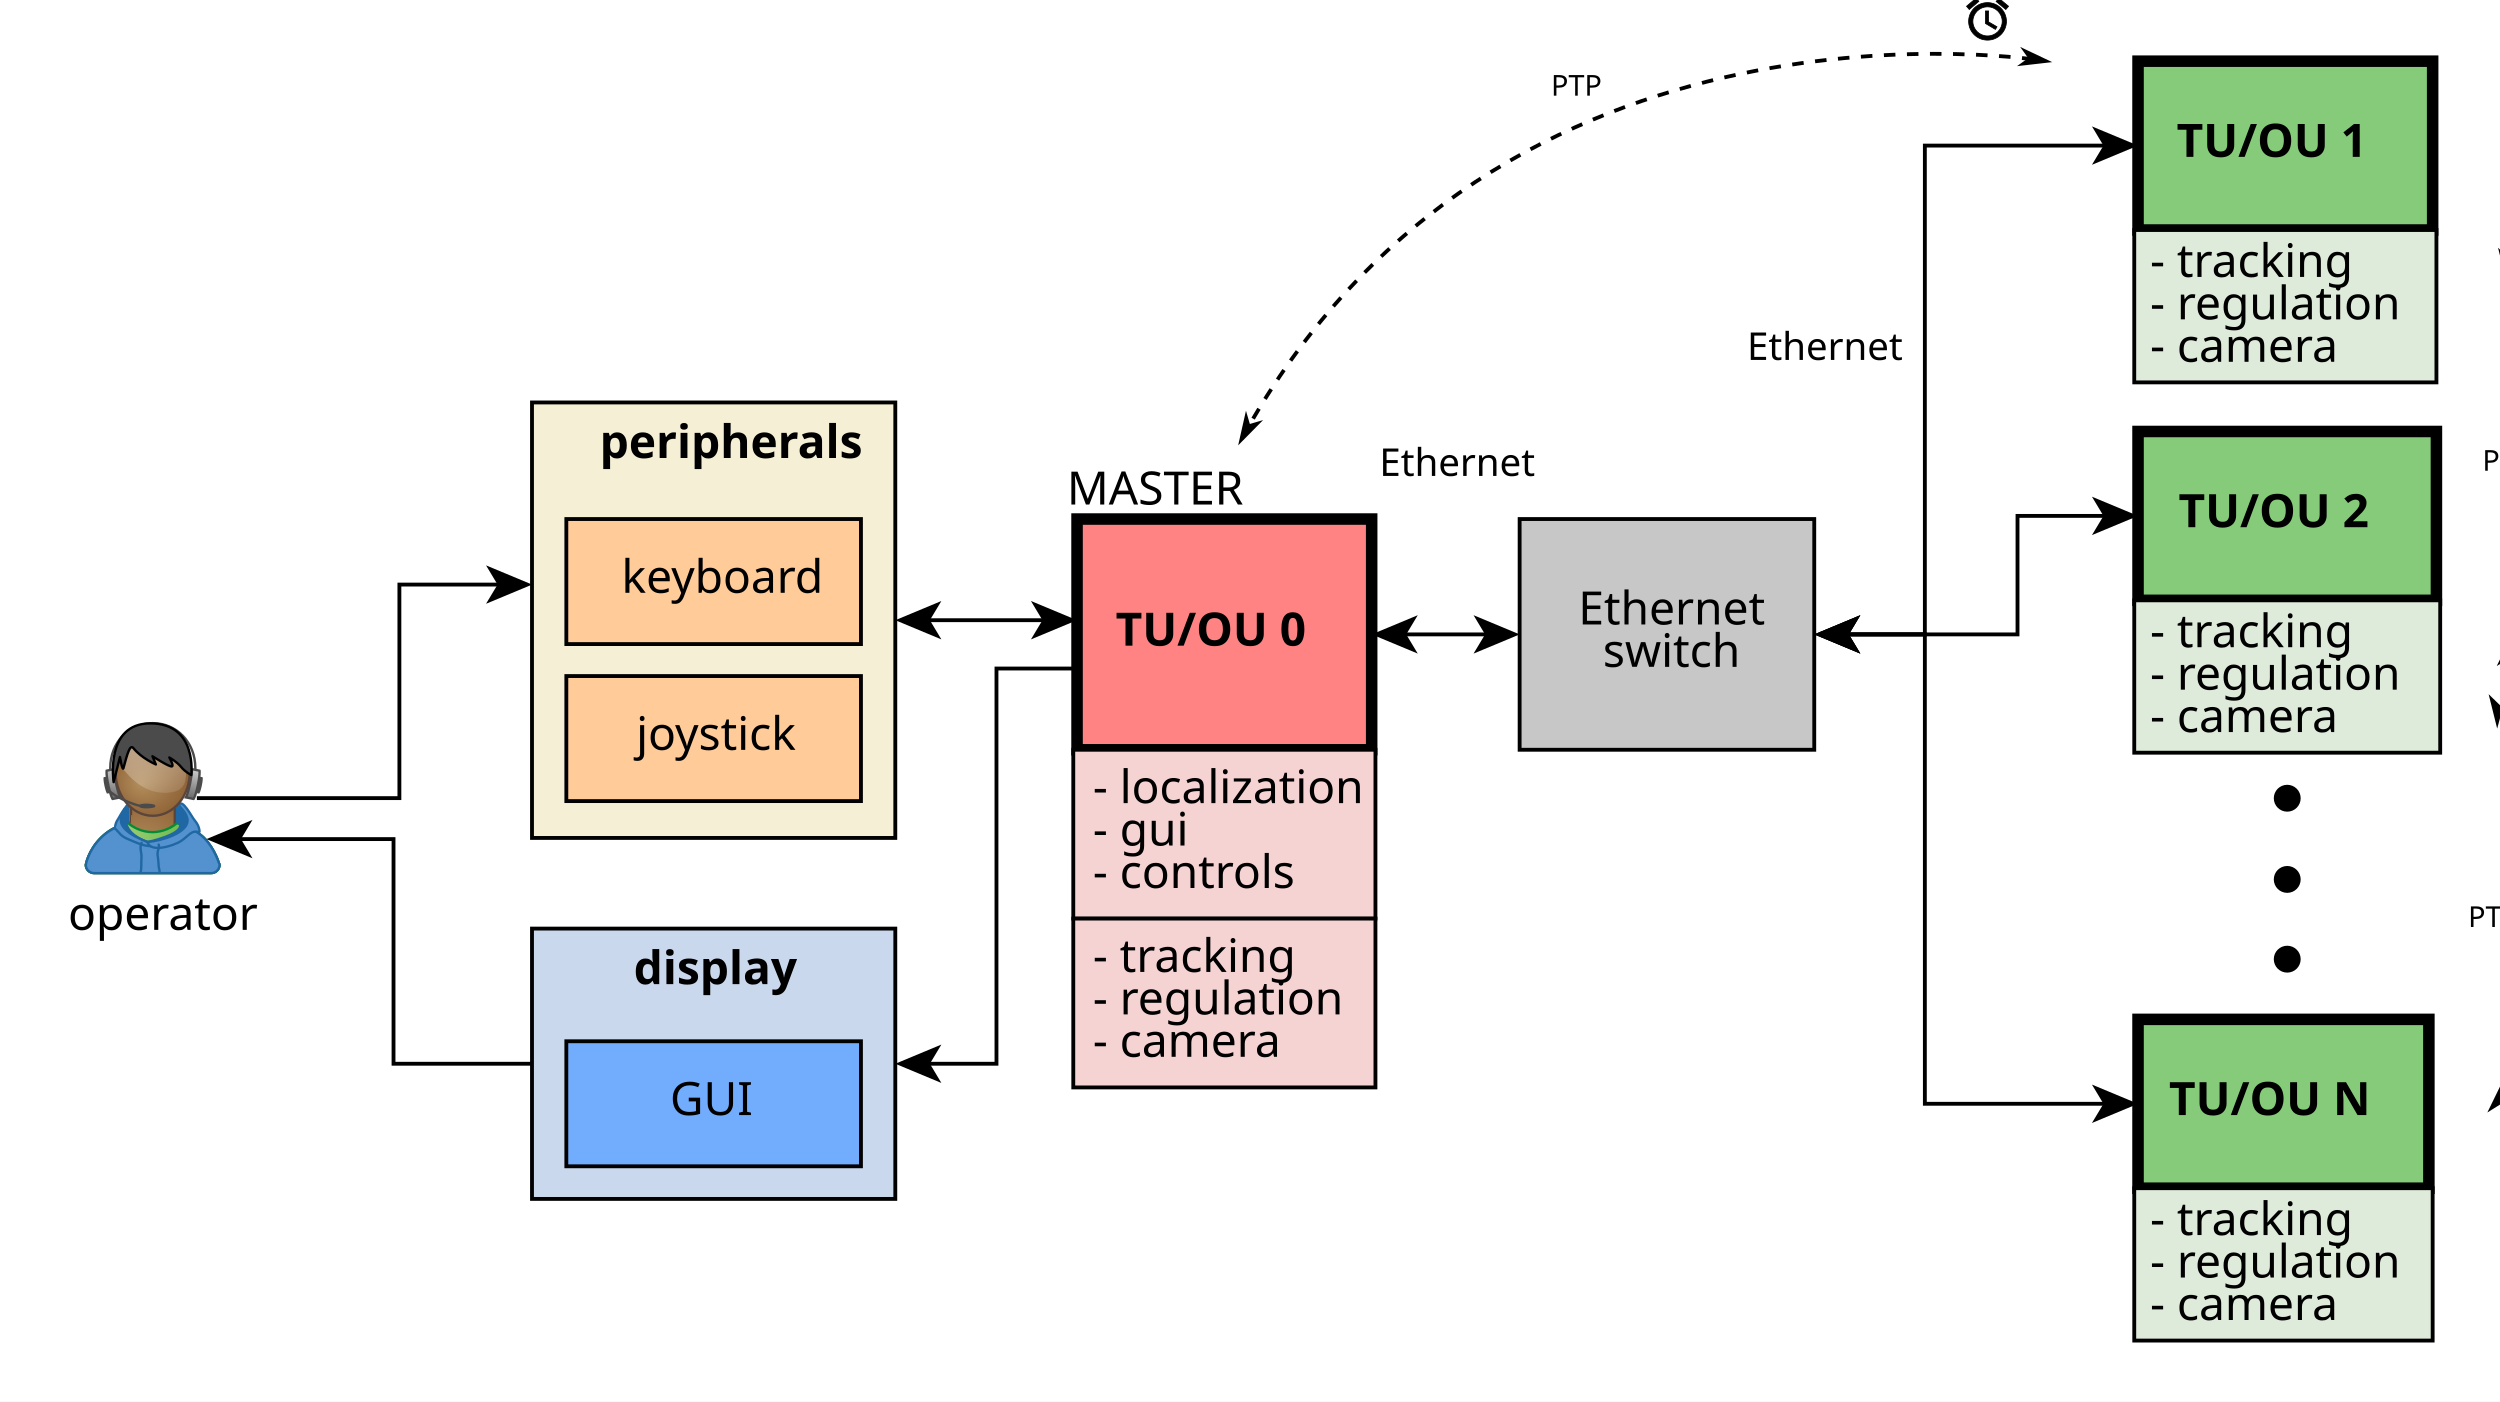
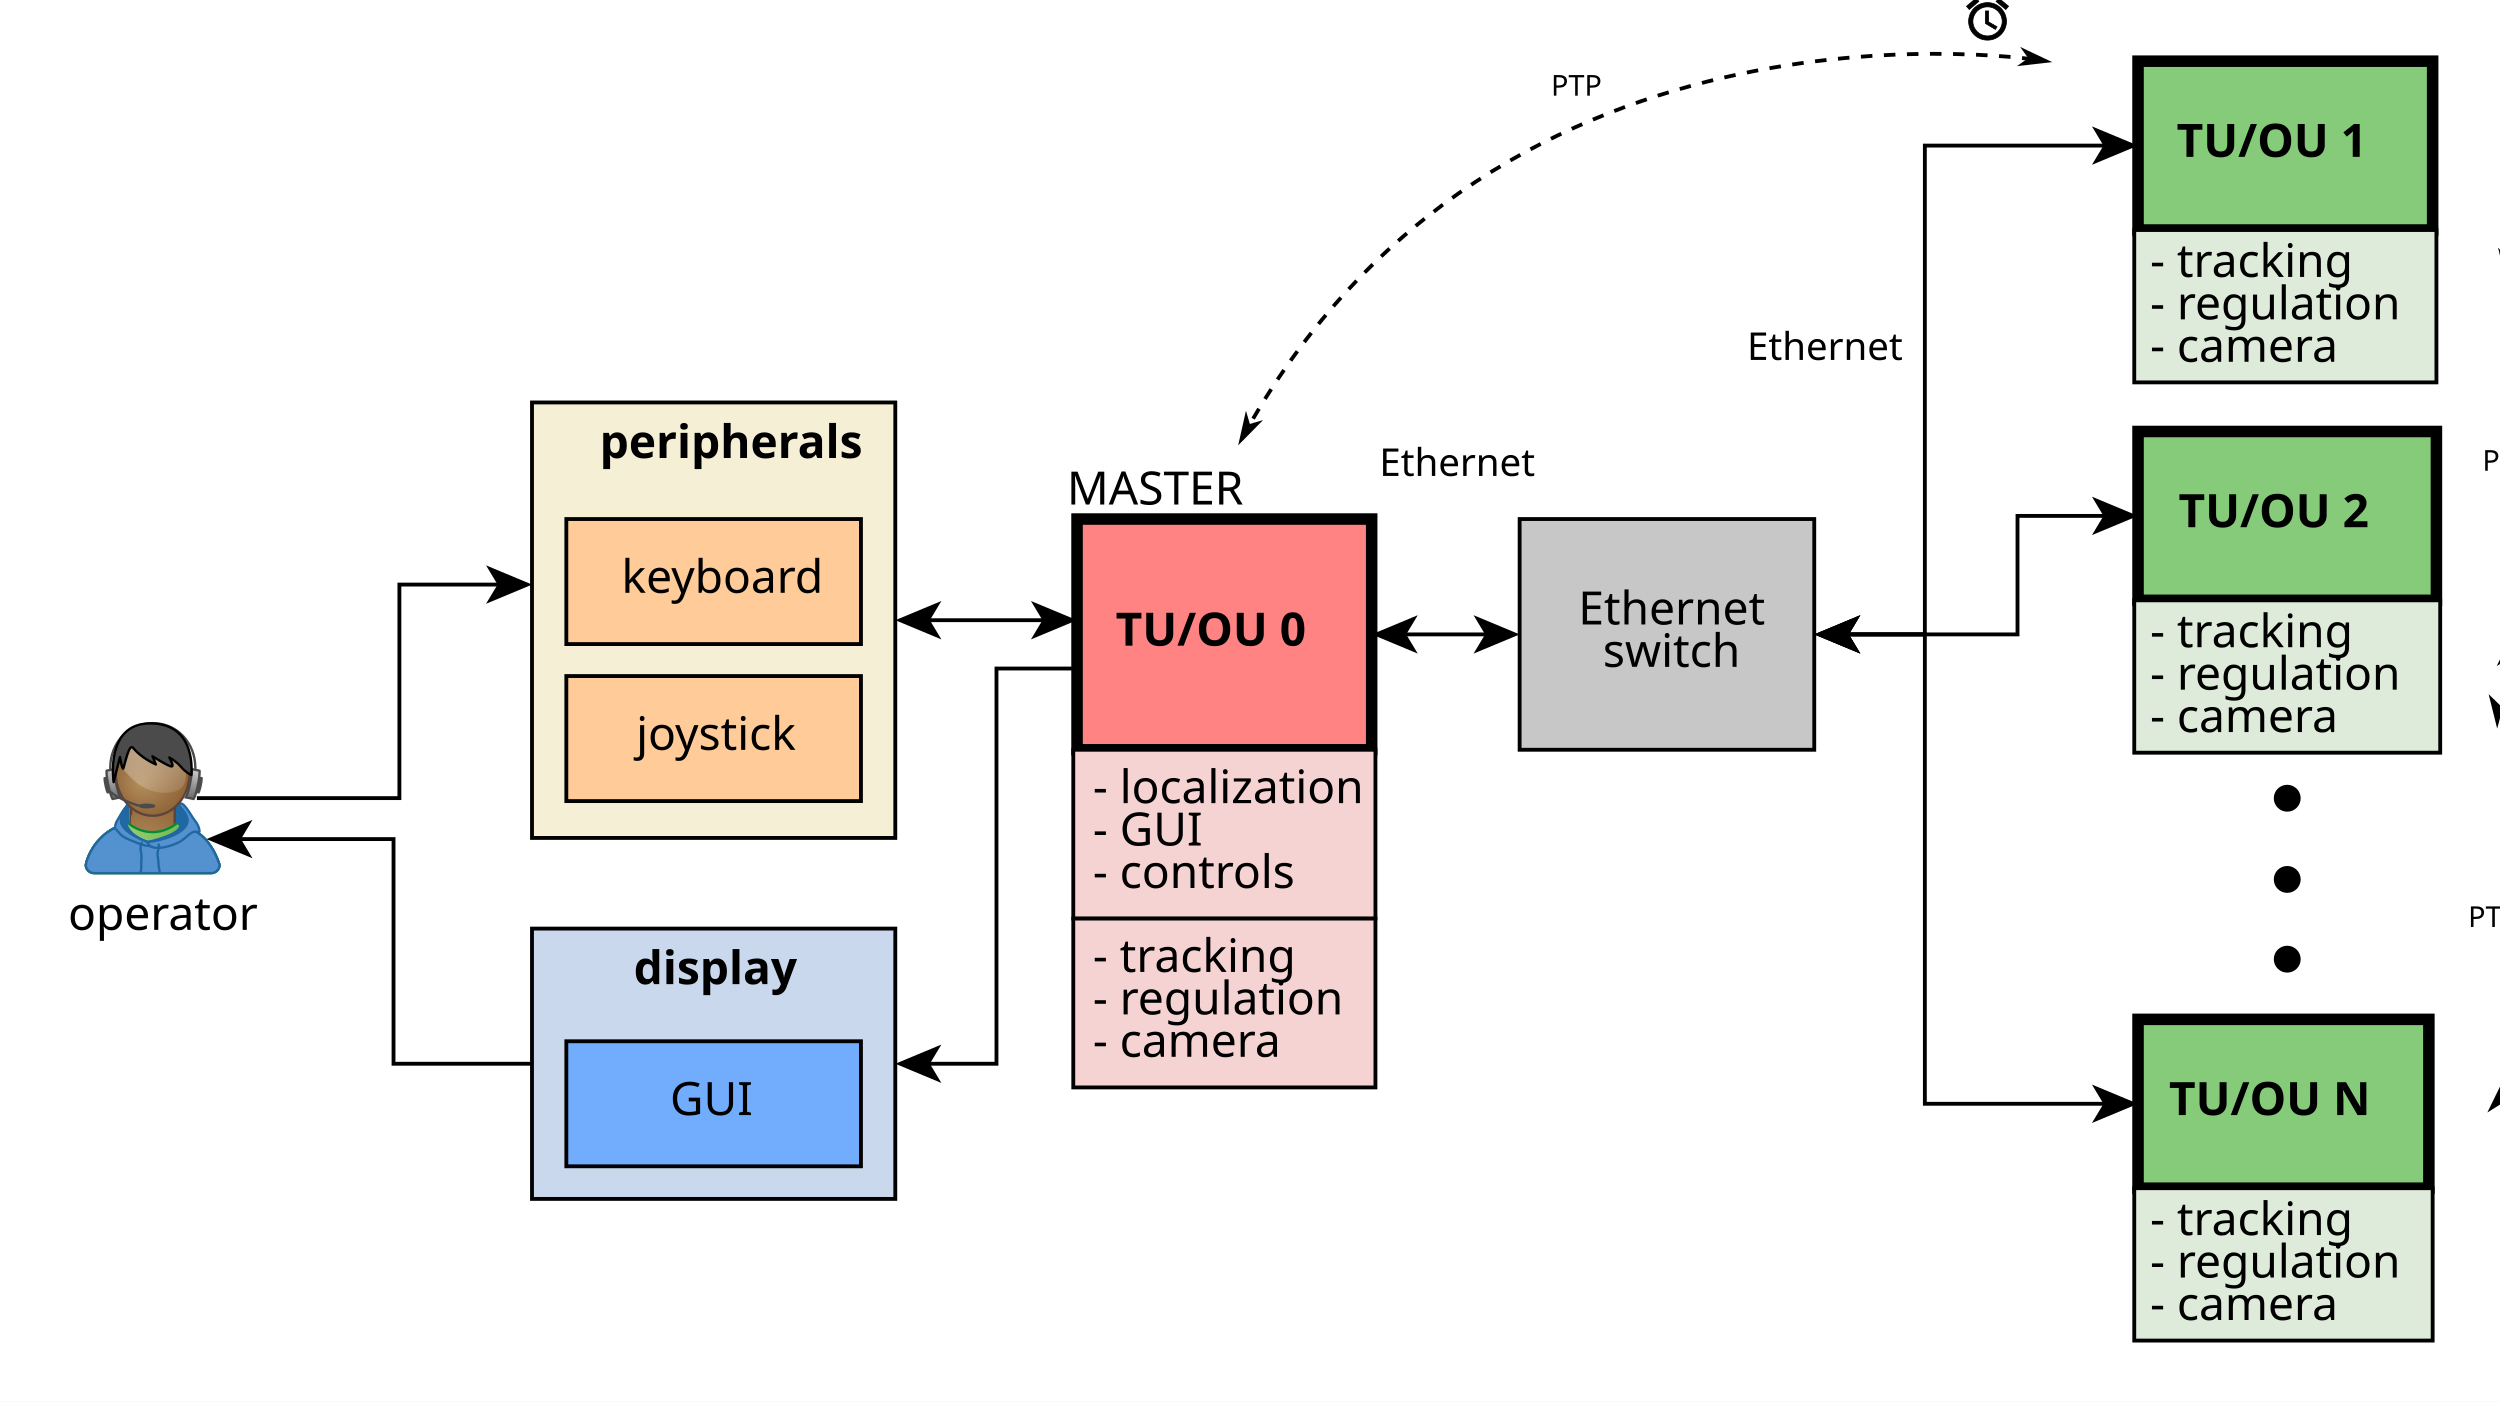
<svg xmlns="http://www.w3.org/2000/svg" fill-opacity="1" color-rendering="auto" color-interpolation="auto" text-rendering="auto" stroke="black" stroke-linecap="square" width="651" stroke-miterlimit="10" shape-rendering="auto" stroke-opacity="1" fill="black" stroke-dasharray="none" font-weight="normal" stroke-width="1" height="365" font-family="'Dialog'" font-style="normal" stroke-linejoin="miter" font-size="12px" stroke-dashoffset="0" image-rendering="auto" id="svg2" version="1.1">
  <defs id="genericDefs">
    <marker orient="auto" refY="0.0" refX="0.0" id="Arrow1Mend" style="overflow:visible;">
      <path id="path4485" d="M 0.0,0.0 L 5.0,-5.0 L -12.5,0.0 L 5.0,5.0 L 0.0,0.0 z " style="fill-rule:evenodd;stroke:#000000;stroke-width:1pt;stroke-opacity:1;fill:#000000;fill-opacity:1" transform="scale(0.4) rotate(180) translate(10,0)" />
    </marker>
    <marker orient="auto" refY="0.0" refX="0.0" id="Arrow1Mstart" style="overflow:visible">
      <path id="path4482" d="M 0.0,0.0 L 5.0,-5.0 L -12.5,0.0 L 5.0,5.0 L 0.0,0.0 z " style="fill-rule:evenodd;stroke:#000000;stroke-width:1pt;stroke-opacity:1;fill:#000000;fill-opacity:1" transform="scale(0.4) translate(10,0)" />
    </marker>
    <marker orient="auto" refY="0" refX="0" id="Arrow1Mstart-7" style="overflow:visible">
      <path id="path4482-9" d="M 0,0 5,-5 -12.5,0 5,5 0,0 Z" style="fill:#000000;fill-opacity:1;fill-rule:evenodd;stroke:#000000;stroke-width:1pt;stroke-opacity:1" transform="matrix(0.4,0,0,0.4,4,0)" />
    </marker>
    <marker orient="auto" refY="0" refX="0" id="Arrow1Mend-1" style="overflow:visible">
      <path id="path4485-1" d="M 0,0 5,-5 -12.5,0 5,5 0,0 Z" style="fill:#000000;fill-opacity:1;fill-rule:evenodd;stroke:#000000;stroke-width:1pt;stroke-opacity:1" transform="matrix(-0.4,0,0,-0.4,-4,0)" />
    </marker>
    <marker orient="auto" refY="0" refX="0" id="Arrow1Mstart-6" style="overflow:visible">
      <path id="path4482-6" d="M 0,0 5,-5 -12.5,0 5,5 0,0 Z" style="fill:#000000;fill-opacity:1;fill-rule:evenodd;stroke:#000000;stroke-width:1pt;stroke-opacity:1" transform="matrix(0.4,0,0,0.4,4,0)" />
    </marker>
    <marker orient="auto" refY="0" refX="0" id="Arrow1Mend-5" style="overflow:visible">
      <path id="path4485-0" d="M 0,0 5,-5 -12.5,0 5,5 0,0 Z" style="fill:#000000;fill-opacity:1;fill-rule:evenodd;stroke:#000000;stroke-width:1pt;stroke-opacity:1" transform="matrix(-0.4,0,0,-0.4,-4,0)" />
    </marker>
  </defs>
  <g id="g5">
    <defs id="defs1">
      <clipPath clipPathUnits="userSpaceOnUse" id="clipPath1">
        <path d="M0 0 L651 0 L651 365 L0 365 L0 0 Z" id="path9" />
      </clipPath>
      <clipPath clipPathUnits="userSpaceOnUse" id="clipPath2">
        <path d="M-44 343 L607 343 L607 708 L-44 708 L-44 343 Z" id="path12" />
      </clipPath>
      <clipPath clipPathUnits="userSpaceOnUse" id="clipPath3">
        <path d="M-35.163 -304.127 L1003.803 -304.127 L1003.803 290.481 L-35.163 290.481 L-35.163 -304.127 Z" id="path15" />
      </clipPath>
    </defs>
    <g transform="translate(44,-343)" id="g17" text-rendering="geometricPrecision" shape-rendering="geometricPrecision" stroke="white" fill="white">
      <rect x="-44" width="651" height="365" y="343" clip-path="url(#clipPath2)" id="rect19" stroke="none" />
    </g>
    <g transform="matrix(1,0,0,1,44,-343)" id="g21" text-rendering="geometricPrecision" shape-rendering="geometricPrecision" stroke="rgb(201,216,236)" fill="rgb(201,216,236)">
      <rect x="94.532" width="94.604" height="70.39" y="584.806" clip-path="url(#clipPath2)" id="rect23" stroke="none" />
    </g>
    <g transform="matrix(1,0,0,1,44,-343)" font-weight="bold" stroke-miterlimit="1.45" id="g25" text-rendering="geometricPrecision" shape-rendering="geometricPrecision" font-family="'cmr10'" stroke-linecap="butt">
      <text x="121.007" xml:space="preserve" y="599.266" clip-path="url(#clipPath2)" id="text27" stroke="none">display</text>
      <rect x="94.532" width="94.604" height="70.39" y="584.806" clip-path="url(#clipPath2)" id="rect29" fill="none" />
    </g>
    <g transform="matrix(1,0,0,1,44,-343)" id="g31" text-rendering="geometricPrecision" shape-rendering="geometricPrecision" stroke="rgb(244,239,213)" fill="rgb(244,239,213)">
      <rect x="94.532" width="94.604" height="113.398" y="447.801" clip-path="url(#clipPath2)" id="rect33" stroke="none" />
    </g>
    <g transform="matrix(1,0,0,1,44,-343)" font-weight="bold" stroke-miterlimit="1.45" id="g35" text-rendering="geometricPrecision" shape-rendering="geometricPrecision" font-family="'cmr10'" stroke-linecap="butt">
      <text x="112.15" xml:space="preserve" y="462.262" clip-path="url(#clipPath2)" id="text37" stroke="none">peripherals</text>
      <rect x="94.532" width="94.604" height="113.398" y="447.801" clip-path="url(#clipPath2)" id="rect39" fill="none" />
    </g>
    <g transform="matrix(0.6266,0,0,0.6138,22.0326,186.6882)" id="g41" text-rendering="geometricPrecision" shape-rendering="geometricPrecision">
      <g clip-path="url(#clipPath3)" id="g43">
        <svg xml:space="preserve" writing-mode="lr-tb" stop-color="rgb(0, 0, 0)" glyph-orientation-horizontal="0deg" color-profile="auto" lighting-color="rgb(255, 255, 255)" font-weight="400" alignment-baseline="auto" font-style="normal" version="1.1" color-interpolation-filters="linearrgb" color-interpolation="srgb" font-variant="normal" word-spacing="normal" clip-path="none" text-decoration="none" letter-spacing="normal" viewBox="0 0 57 65" glyph-orientation-vertical="auto" display="inline" font-size-adjust="none" overflow="visible" font-stretch="normal" id="svg1.Ebene_1" stroke-miterlimit="4" stop-opacity="1" font-size="12" pointer-events="visiblepainted" mask="none" direction="ltr" baseline-shift="baseline" enable-background="new 0 0 57 65" width="57px" clip="auto" cursor="auto" visibility="visible" kerning="auto" flood-opacity="1" src="none" height="65px" unicode-bidi="normal" flood-color="rgb(0, 0, 0)" dominant-baseline="auto" x="0px" y="0px" text-rendering="auto" shape-rendering="auto" image-rendering="auto" color-rendering="auto" clip-rule="nonzero" filter="none" text-anchor="start" font-family="&quot;Arial&quot;,&quot;Helvetica&quot;,sans-serif" stroke-dashoffset="0" stroke-dasharray="none" stroke-opacity="1" marker-end="none" marker-mid="none" marker-start="none" stroke-linejoin="miter" stroke-linecap="butt" stroke-width="1" stroke="none" fill-rule="nonzero" fill-opacity="1" fill="rgb(0, 0, 0)" color="rgb(0, 0, 0)" opacity="1">
          <g id="g46">
            <radialGradient gradientTransform="matrix(1 0 0 -1 0.2803 -2253.92)" gradientUnits="userSpaceOnUse" r="11.445" cx="27.87" id="svg1.neck_x5F_white_1_" cy="-2299.326" fx="25.637" fy="-2300.542">
              <stop offset="0" style="stop-color:#B38E5D" id="stop49" />
              <stop offset="1" style="stop-color:#805126" id="stop51" />
            </radialGradient>
            <path id="svg1.neck_x5F_white_2_" d="M19.278,37.799h18.188   v13.23c-1.313,0.371-17.173,0.436-18.188,0.172V37.799z" stroke-miterlimit="10" stroke="#5B453B" fill="url(#svg1.neck_x5F_white_1_)" />
            <radialGradient gradientTransform="matrix(1 0 0 -1 0.2803 -2253.92)" gradientUnits="userSpaceOnUse" r="31.054" cx="27.323" id="svg1.SVGID_1_" cy="-2307.681" fx="21.265" fy="-2310.982">
              <stop offset="0" style="stop-color:#B38E5D" id="stop55" />
              <stop offset="1" style="stop-color:#805126" id="stop57" />
            </radialGradient>
            <path d="M49.529,51.225c-4.396-4.396-10.951-5.884-12.063-6.109   V37.8H19.278c0,0,0.038,6.903,0,6.868c0,0-6.874,0.997-12.308,6.432C1.378,56.691,0.5,62.77,0.5,62.77   c0,1.938,1.575,3.492,3.523,3.492h48.51c1.947,0,3.521-1.558,3.521-3.492C56.055,62.768,54.211,55.906,49.529,51.225z" stroke-miterlimit="10" id="path59" stroke="#5B453B" fill="url(#svg1.SVGID_1_)" />
            <linearGradient gradientTransform="matrix(1 0 0 1 0.2402 -2319.074)" x1="59.766" x2="-3.673" gradientUnits="userSpaceOnUse" y1="2374.745" y2="2374.745" id="svg1.body_1_">
              <stop offset="0" style="stop-color:#49AD33" id="stop62" />
              <stop offset="1" style="stop-color:#C2DA92" id="stop64" />
            </linearGradient>
            <path d="M0.5,62.768c0,1.938,1.575,3.494,3.523,3.494h48.51   c1.947,0,3.521-1.559,3.521-3.494c0,0-1.844-6.861-6.525-11.543c-4.815-4.813-11.244-6.146-11.244-6.146   c-1.771,1.655-5.61,3.802-10.063,3.802c-4.453,0-8.292-2.146-10.063-3.802c0,0-5.755,0.586-11.189,6.021   C1.378,56.689,0.5,62.768,0.5,62.768z" id="svg1.body_12_" stroke="#008D33" fill="url(#svg1.body_1_)" />
            <path d="M28.106,33.486c-8.112,0-12.688,4.313-12.688,10.438c0,7.422,12.688,10.438,12.688,10.438   s14.688-3.016,14.688-10.438C42.793,38.75,36.215,33.486,28.106,33.486z M26.288,53.051c0,0-7.135-2.093-8.805-7.201   c-0.222-0.682,0.147-1.156,0.795-1.521V37.8h20.188v6.663c0.235,0.352,1.109,0.737,1.229,1.387   C40.445,49.917,26.288,53.051,26.288,53.051z" id="path67" stroke="#2068A3" fill="#2068A3" />
            <path d="M49.529,51.225c-2.239-2.24-5.041-3.724-7.396-4.67   c-2.854,5.51-14.022,7.807-14.022,7.807s-10.472-2.484-12.387-8.514c-2.439,0.771-5.787,2.287-8.749,5.25   c-5.592,5.592-6.47,11.67-6.47,11.67c0,1.938,1.575,3.492,3.523,3.492h48.51c1.947,0,3.521-1.558,3.521-3.492   C56.055,62.768,54.211,55.906,49.529,51.225z" stroke-miterlimit="10" id="path69" stroke="#2068A3" fill="#5491CF" />
            <path d="M13.404,44.173c1.15-1.81,2.039-3.832,3.332-5.397c-0.514,1.027-1.669,4.084-1.669,5.148   c0,5.186,10.366,9.079,14.688,10.438c-3.472,1.627-9.134-1.498-11.335-2.36c-3.601-1.419-4.071-3.063-5.89-4.854   C12.523,47.135,12.878,45,13.404,44.173z" id="path71" stroke="#2068A3" fill="#5491CF" />
            <path d="M45.777,43.924c-1.317-1.568-5.11-9.424-6.604-6.617c0.516,1.025,3.617,3.693,3.617,6.617   c0,5.186-10.27,8.576-16.698,9.145c1.429,4.938,11.372,1.293,13.804-0.313c3.563-2.354,4.563-5.133,7.854-3.705   C47.754,49.045,48.006,46.574,45.777,43.924z" id="path73" stroke="#2068A3" fill="#5491CF" />
            <path d="M30.777,54.167c0.357,0.836-0.153,1.983-0.352,2.813   c-0.256,1.084-0.072,2.104,0.102,3.186c0.164,1.02,0.156,2.107,0.25,3.167c0.082,0.916,0.482,1.849,0.357,2.75" id="path75" stroke-linecap="round" stroke="#2068A3" fill="none" />
            <path d="M23.695,53.417c-0.508,0.584-0.476,2.209-0.398,3   c0.116,1.183,0.456,2.099,0.333,3.333c-0.192,1.943,0.154,4.479-0.436,6.333" id="path77" stroke-linecap="round" stroke="#2068A3" fill="none" />
            <path d="M45.963,22.823c0.021-0.378,0.051-0.753,0.051-1.137   c0-11.08-7.916-19.062-17.677-19.062c-9.765,0-17.682,7.981-17.682,19.062c0,0.357,0.031,0.705,0.047,1.057   C16.139,21.735,40.396,21.762,45.963,22.823z" stroke-miterlimit="10" id="path79" stroke="#4B4B4B" fill="none" />
            <path d="M46.113,31.724c0.24-0.548,0.517-1.453,0.822-2.948c0.305-1.48,0.408-2.426,0.404-3.034l1.266,0.26   c0.023,0.438-0.069,1.52-0.383,3.039c-0.313,1.52-0.65,2.551-0.846,2.943L46.113,31.724z" id="path81" fill="#4B4B4B" />
            <path d="M47.816,26.351l0.283,0.058c-0.026,0.497-0.123,1.353-0.365,2.532c-0.242,1.179-0.49,2.004-0.661,2.471   l-0.281-0.058c0.201-0.595,0.413-1.396,0.635-2.477C47.645,27.809,47.768,26.986,47.816,26.351 M46.708,25.102   c0.25,0.052,0.133,1.652-0.263,3.574c-0.387,1.891-0.897,3.389-1.153,3.389c-0.005,0-0.01,0-0.015-0.001l2.269,0.465   c0.004,0.001,0.011,0.001,0.019,0.001c0.258,0,0.77-1.499,1.149-3.389c0.396-1.922,0.519-3.522,0.269-3.574L46.708,25.102   L46.708,25.102z" id="path83" fill="#4B4B4B" />
            <linearGradient gradientTransform="matrix(1 0 0 -1 0.2803 -2253.92)" x1="46.45" x2="40.865" gradientUnits="userSpaceOnUse" y1="-2275.718" y2="-2298.59" id="svg1.SVGID_2_">
              <stop offset="0" style="stop-color:#D0D0D0" id="stop86" />
              <stop offset="0.729" style="stop-color:#4B4B4B" id="stop88" />
            </linearGradient>
            <path d="M42.068,34.141c0.693-1.254,1.312-3.722,1.757-5.894c0.596-2.901,0.829-4.943,0.704-6.108   l3.228,0.662c0.108,0.562,0.022,2.665-0.685,6.113c-0.707,3.447-1.457,5.413-1.78,5.887L42.068,34.141z" id="path90" fill="url(#svg1.SVGID_2_)" />
            <path d="M45.076,22.761l2.22,0.456c0.033,0.838-0.146,2.83-0.713,5.597c-0.565,2.765-1.188,4.667-1.549,5.424   l-2.232-0.459c0.447-1.039,0.957-2.717,1.519-5.431C44.866,25.66,45.07,23.908,45.076,22.761 M43.82,21.483   c0.47,0.096,0.25,3.08-0.485,6.664c-0.724,3.525-1.679,6.319-2.153,6.319c-0.009,0-0.017-0.001-0.021-0.002l4.229,0.867   c0.01,0.002,0.018,0.002,0.021,0.002c0.479,0,1.436-2.793,2.154-6.317c0.73-3.584,0.955-6.568,0.482-6.664L43.82,21.483   L43.82,21.483z" id="path92" fill="#4B4B4B" />
            <path d="M9.56,31.984c-0.193-0.393-0.534-1.424-0.846-2.943c-0.312-1.52-0.405-2.602-0.382-3.039l1.266-0.259   c-0.005,0.607,0.101,1.554,0.404,3.034c0.306,1.495,0.583,2.4,0.824,2.948L9.56,31.984z" id="path94" fill="#4B4B4B" />
            <path d="M9.121,26.351c0.049,0.635,0.173,1.458,0.392,2.525c0.221,1.081,0.433,1.882,0.634,2.477l-0.281,0.058   c-0.171-0.467-0.419-1.292-0.662-2.471c-0.242-1.179-0.339-2.035-0.365-2.532L9.121,26.351 M10.232,25.102l-2.268,0.465   c-0.251,0.052-0.134,1.652,0.261,3.574c0.388,1.89,0.9,3.389,1.155,3.389c0.004,0,0.009,0,0.013-0.001l2.268-0.465   c-0.004,0.001-0.008,0.001-0.013,0.001c-0.255,0-0.768-1.499-1.155-3.389C10.098,26.754,9.981,25.154,10.232,25.102L10.232,25.102z   " id="path96" fill="#4B4B4B" />
            <linearGradient gradientTransform="matrix(1 0 0 -1 0.2803 -2253.92)" x1="13.371" x2="7.734" gradientUnits="userSpaceOnUse" y1="-2275.611" y2="-2298.694" id="svg1.SVGID_3_">
              <stop offset="0" style="stop-color:#D0D0D0" id="stop99" />
              <stop offset="0.729" style="stop-color:#4B4B4B" id="stop101" />
            </linearGradient>
            <path d="M11.616,34.801c-0.323-0.474-1.073-2.44-1.781-5.887c-0.708-3.448-0.792-5.551-0.683-6.113   l3.226-0.662c-0.125,1.166,0.11,3.207,0.705,6.108c0.446,2.172,1.062,4.639,1.756,5.894L11.616,34.801z" id="path103" fill="url(#svg1.SVGID_3_)" />
            <path d="M11.833,22.761c0.004,1.147,0.209,2.898,0.761,5.586c0.557,2.714,1.065,4.393,1.512,5.432l-2.232,0.457   c-0.361-0.756-0.981-2.658-1.549-5.423c-0.567-2.767-0.747-4.759-0.713-5.597L11.833,22.761 M13.088,21.483l-4.229,0.868   c-0.469,0.096-0.249,3.08,0.486,6.664c0.723,3.524,1.678,6.317,2.154,6.317c0.008,0,0.016,0,0.023-0.002l4.228-0.867   c-0.008,0.001-0.016,0.002-0.023,0.002c-0.475,0-1.431-2.794-2.154-6.319C12.838,24.563,12.619,21.579,13.088,21.483L13.088,21.483   z" id="path105" fill="#4B4B4B" />
            <radialGradient gradientTransform="matrix(1 0 0 -1 0.2803 -2253.92)" gradientUnits="userSpaceOnUse" r="23.425" cx="27.623" id="svg1.face_x5F_white_1_" cy="-2279.646" fx="23.053" fy="-2282.136">
              <stop offset="0" style="stop-color:#B38E5D" id="stop108" />
              <stop offset="1" style="stop-color:#805126" id="stop110" />
            </radialGradient>
            <path id="svg1.face_x5F_white_2_" d="M43.676,23.357   c0.086,10.2-6.738,18.52-15.25,18.586c-8.5,0.068-15.464-8.146-15.55-18.344C12.794,13.4,19.618,5.079,28.123,5.012   C36.627,4.945,43.59,13.158,43.676,23.357z" stroke-miterlimit="10" stroke="#5B453B" fill="url(#svg1.face_x5F_white_1_)" />
            <path d="M24.028,37.799c-2.04,0.127-7.98-2.511-10.435-3.941   c-1.519-0.885-3.79-2.722-4.19-3.231" stroke-miterlimit="10" id="path113" stroke="#4B4B4B" fill="none" />
            <path d="M28.941,37.799c0,0.292-2.085,0.529-3.425,0.529   c-1.339,0-2.425-0.237-2.425-0.529s1.086-0.529,2.425-0.529C26.856,37.27,28.941,37.507,28.941,37.799z" stroke-miterlimit="10" id="path115" stroke="#4B4B4B" fill="#4B4B4B" />
            <linearGradient gradientTransform="matrix(0.275 0 0 0.2733 -1558.987 -3088.784)" x1="5761.758" x2="5785.387" gradientUnits="userSpaceOnUse" y1="11331.978" y2="11425.428" id="svg1.face_highlight_1_">
              <stop offset="0" style="stop-color:#FFFFFF;stop-opacity:0.42" id="stop118" />
              <stop offset="1" style="stop-color:#FFFFFF;stop-opacity:0.12" id="stop120" />
            </linearGradient>
            <path id="svg1.face_highlight_2_" d="M27.958,6.333c-6.035,0.047-10.747,4.493-12.787,10.386   c-0.664,1.919-0.294,4.043,0.98,5.629c2.73,3.398,5.729,6.283,9.461,8.088c3.137,1.518,7.535,2.385,11.893,1.247   c2.274-0.592,3.988-2.459,4.375-4.766c0.187-1.094,0.293-2.289,0.283-3.553C42.083,13.952,36.271,6.268,27.958,6.333z" fill="url(#svg1.face_highlight_1_)" />
            <path d="M20.278,13.25   c3.417,4.333,9.333,6.917,9.333,6.917l-1.417-3.5c0,0,7.094,4.691,8.083,4.333c0.968-0.2-1.082-3.807-1.082-3.807   s3.138,1.795,4.854,3.969c1.803,2.28,4.285,3.504,4.285,3.504S47.027,2.719,27.289,2.744C8.278,2.709,12.058,27.678,12.058,27.678   L14.695,17c0,0,0.914,5.757,1.399,4.875C17.861,15.211,18.861,11.5,20.278,13.25z" id="svg1.Hair_Young_Black_1_" stroke-linejoin="round" stroke-linecap="round" stroke="#000000" fill="#4B4B4B" />
          </g>
        </svg>
      </g>
    </g>
    <g stroke-miterlimit="1.45" transform="matrix(1,0,0,1,44,-343)" id="g124" text-rendering="geometricPrecision" shape-rendering="geometricPrecision" font-family="'cmr10'" stroke-linecap="butt">
      <text x="-26.265" xml:space="preserve" y="585.131" clip-path="url(#clipPath2)" id="text126" stroke="none">operator</text>
    </g>
    <g transform="matrix(1,0,0,1,44,-343)" id="g128" text-rendering="geometricPrecision" shape-rendering="geometricPrecision" stroke="rgb(255,204,153)" fill="rgb(255,204,153)">
      <rect x="103.474" width="76.72" height="32.56" y="478.158" clip-path="url(#clipPath2)" id="rect130" stroke="none" />
    </g>
    <g stroke-miterlimit="1.45" transform="matrix(1,0,0,1,44,-343)" id="g132" text-rendering="geometricPrecision" shape-rendering="geometricPrecision" font-family="'cmr10'" stroke-linecap="butt">
      <text x="117.84" xml:space="preserve" y="497.373" clip-path="url(#clipPath2)" id="text134" stroke="none">keyboard</text>
      <rect x="103.474" width="76.72" height="32.56" y="478.158" clip-path="url(#clipPath2)" id="rect136" fill="none" />
    </g>
    <g transform="matrix(1,0,0,1,44,-343)" id="g138" text-rendering="geometricPrecision" shape-rendering="geometricPrecision" stroke="rgb(255,204,153)" fill="rgb(255,204,153)">
      <rect x="103.474" width="76.72" height="32.56" y="519.045" clip-path="url(#clipPath2)" id="rect140" stroke="none" />
    </g>
    <g stroke-miterlimit="1.45" transform="matrix(1,0,0,1,44,-343)" id="g142" text-rendering="geometricPrecision" shape-rendering="geometricPrecision" font-family="'cmr10'" stroke-linecap="butt">
      <text x="121.663" xml:space="preserve" y="538.261" clip-path="url(#clipPath2)" id="text144" stroke="none">joystick</text>
      <rect x="103.474" width="76.72" height="32.56" y="519.045" clip-path="url(#clipPath2)" id="rect146" fill="none" />
    </g>
    <g transform="matrix(1,0,0,1,44,-343)" id="g148" text-rendering="geometricPrecision" shape-rendering="geometricPrecision" stroke="rgb(114,173,253)" fill="rgb(114,173,253)">
      <rect x="103.474" width="76.72" height="32.56" y="614.145" clip-path="url(#clipPath2)" id="rect150" stroke="none" />
    </g>
    <g stroke-miterlimit="1.45" transform="matrix(1,0,0,1,44,-343)" id="g152" text-rendering="geometricPrecision" shape-rendering="geometricPrecision" font-family="'cmr10'" stroke-linecap="butt">
      <text x="130.464" xml:space="preserve" y="633.361" clip-path="url(#clipPath2)" id="text154" stroke="none">GUI</text>
      <rect x="103.474" width="76.72" height="32.56" y="614.145" clip-path="url(#clipPath2)" id="rect156" fill="none" />
    </g>
    <g transform="matrix(1,0,0,1,44,-343)" id="g158" text-rendering="geometricPrecision" shape-rendering="geometricPrecision" stroke="rgb(255,131,131)" fill="rgb(255,131,131)">
      <rect x="236.464" width="76.72" height="60.08" y="478.158" clip-path="url(#clipPath2)" id="rect160" stroke="none" />
    </g>
    <g transform="matrix(1,0,0,1,44,-343)" font-weight="bold" stroke-miterlimit="1.45" id="g162" text-rendering="geometricPrecision" shape-rendering="geometricPrecision" font-family="'cmr10'" stroke-linecap="butt">
      <text x="246.514" xml:space="preserve" y="511.133" clip-path="url(#clipPath2)" id="text164" stroke="none">TU/OU 0</text>
      <rect x="236.464" y="478.158" clip-path="url(#clipPath2)" width="76.72" height="60.08" id="rect166" stroke-width="3" fill="none" />
    </g>
    <g transform="matrix(1,0,0,1,44,-343)" id="g168" text-rendering="geometricPrecision" shape-rendering="geometricPrecision" stroke="rgb(246,211,211)" fill="rgb(246,211,211)">
      <rect x="235.481" width="78.686" height="43.965" y="538.237" clip-path="url(#clipPath2)" id="rect170" stroke="none" />
    </g>
    <g stroke-miterlimit="1.45" transform="matrix(1,0,0,1,44,-343)" id="g172" text-rendering="geometricPrecision" shape-rendering="geometricPrecision" font-family="'cmr10'" stroke-linecap="butt">
      <text x="240.591" xml:space="preserve" y="552.127" clip-path="url(#clipPath2)" id="text174" stroke="none">- localization</text>
-       <text x="240.591" xml:space="preserve" y="563.177" clip-path="url(#clipPath2)" id="text176" stroke="none">- gui</text>
+       <text x="240.591" xml:space="preserve" y="563.177" clip-path="url(#clipPath2)" id="text176" style="stroke:none">- GUI</text>
      <text x="240.591" xml:space="preserve" y="574.228" clip-path="url(#clipPath2)" id="text178" stroke="none">- controls</text>
      <rect x="235.481" width="78.686" height="43.965" y="538.237" clip-path="url(#clipPath2)" id="rect180" fill="none" />
    </g>
    <g transform="matrix(1,0,0,1,44,-343)" id="g182" text-rendering="geometricPrecision" shape-rendering="geometricPrecision" stroke="rgb(246,211,211)" fill="rgb(246,211,211)">
      <rect x="235.481" width="78.686" height="43.965" y="582.202" clip-path="url(#clipPath2)" id="rect184" stroke="none" />
    </g>
    <g stroke-miterlimit="1.45" transform="matrix(1,0,0,1,44,-343)" id="g186" text-rendering="geometricPrecision" shape-rendering="geometricPrecision" font-family="'cmr10'" stroke-linecap="butt">
      <text x="240.591" xml:space="preserve" y="596.092" clip-path="url(#clipPath2)" id="text188" stroke="none">- tracking</text>
      <text x="240.591" xml:space="preserve" y="607.143" clip-path="url(#clipPath2)" id="text190" stroke="none">- regulation</text>
      <text x="240.591" xml:space="preserve" y="618.193" clip-path="url(#clipPath2)" id="text192" stroke="none">- camera</text>
      <rect x="235.481" width="78.686" height="43.965" y="582.202" clip-path="url(#clipPath2)" id="rect194" fill="none" />
    </g>
    <g transform="matrix(1,0,0,1,44,-343)" id="g196" text-rendering="geometricPrecision" shape-rendering="geometricPrecision" stroke="rgb(199,199,199)" fill="rgb(199,199,199)">
      <rect x="351.712" width="76.72" height="60.08" y="478.158" clip-path="url(#clipPath2)" id="rect198" stroke="none" />
    </g>
    <g stroke-miterlimit="1.45" transform="matrix(1,0,0,1,44,-343)" id="g200" text-rendering="geometricPrecision" shape-rendering="geometricPrecision" font-family="'cmr10'" stroke-linecap="butt">
      <text x="366.998" xml:space="preserve" y="505.608" clip-path="url(#clipPath2)" id="text202" stroke="none">Ethernet</text>
      <text x="373.39" xml:space="preserve" y="516.658" clip-path="url(#clipPath2)" id="text204" stroke="none">switch</text>
      <rect x="351.712" width="76.72" height="60.08" y="478.158" clip-path="url(#clipPath2)" id="rect206" fill="none" />
      <text x="233.832" xml:space="preserve" y="474.385" clip-path="url(#clipPath2)" id="text208" stroke="none">MASTER</text>
    </g>
    <g transform="matrix(1,0,0,1,44,-343)" id="g210" text-rendering="geometricPrecision" shape-rendering="geometricPrecision" stroke="rgb(133,203,121)" fill="rgb(133,203,121)">
      <rect x="512.743" width="76.72" height="43.965" y="358.931" clip-path="url(#clipPath2)" id="rect212" stroke="none" />
    </g>
    <g transform="matrix(1,0,0,1,44,-343)" font-weight="bold" stroke-miterlimit="1.45" id="g214" text-rendering="geometricPrecision" shape-rendering="geometricPrecision" font-family="'cmr10'" stroke-linecap="butt">
      <text x="522.793" xml:space="preserve" y="383.849" clip-path="url(#clipPath2)" id="text216" stroke="none">TU/OU 1</text>
      <rect x="512.743" y="358.931" clip-path="url(#clipPath2)" width="76.72" height="43.965" id="rect218" stroke-width="3" fill="none" />
    </g>
    <g transform="matrix(1,0,0,1,44,-343)" id="g220" text-rendering="geometricPrecision" shape-rendering="geometricPrecision" stroke="rgb(223,235,218)" fill="rgb(223,235,218)">
      <rect x="511.76" width="78.686" height="39.678" y="402.896" clip-path="url(#clipPath2)" id="rect222" stroke="none" />
    </g>
    <g stroke-miterlimit="1.45" transform="matrix(1,0,0,1,44,-343)" id="g224" text-rendering="geometricPrecision" shape-rendering="geometricPrecision" font-family="'cmr10'" stroke-linecap="butt">
      <text x="515.885" xml:space="preserve" y="415.108" clip-path="url(#clipPath2)" id="text226" stroke="none">- tracking</text>
      <text x="515.885" xml:space="preserve" y="426.158" clip-path="url(#clipPath2)" id="text228" stroke="none">- regulation</text>
      <text x="515.885" xml:space="preserve" y="437.209" clip-path="url(#clipPath2)" id="text230" stroke="none">- camera</text>
      <rect x="511.76" width="78.686" height="39.678" y="402.896" clip-path="url(#clipPath2)" id="rect232" fill="none" />
    </g>
    <g transform="matrix(1,0,0,1,44,-343)" id="g234" text-rendering="geometricPrecision" shape-rendering="geometricPrecision" stroke="rgb(133,203,121)" fill="rgb(133,203,121)">
      <rect x="512.743" width="77.703" height="43.965" y="455.358" clip-path="url(#clipPath2)" id="rect236" stroke="none" />
    </g>
    <g transform="matrix(1,0,0,1,44,-343)" font-weight="bold" stroke-miterlimit="1.45" id="g238" text-rendering="geometricPrecision" shape-rendering="geometricPrecision" font-family="'cmr10'" stroke-linecap="butt">
      <text x="523.285" xml:space="preserve" y="480.276" clip-path="url(#clipPath2)" id="text240" stroke="none">TU/OU 2</text>
      <rect x="512.743" y="455.358" clip-path="url(#clipPath2)" width="77.703" height="43.965" id="rect242" stroke-width="3" fill="none" />
    </g>
    <g transform="matrix(1,0,0,1,44,-343)" id="g244" text-rendering="geometricPrecision" shape-rendering="geometricPrecision" stroke="rgb(223,235,218)" fill="rgb(223,235,218)">
      <rect x="511.76" width="79.669" height="39.678" y="499.324" clip-path="url(#clipPath2)" id="rect246" stroke="none" />
    </g>
    <g stroke-miterlimit="1.45" transform="matrix(1,0,0,1,44,-343)" id="g248" text-rendering="geometricPrecision" shape-rendering="geometricPrecision" font-family="'cmr10'" stroke-linecap="butt">
      <text x="515.885" xml:space="preserve" y="511.535" clip-path="url(#clipPath2)" id="text250" stroke="none">- tracking</text>
      <text x="515.885" xml:space="preserve" y="522.586" clip-path="url(#clipPath2)" id="text252" stroke="none">- regulation</text>
      <text x="515.885" xml:space="preserve" y="533.636" clip-path="url(#clipPath2)" id="text254" stroke="none">- camera</text>
      <rect x="511.76" width="79.669" height="39.678" y="499.324" clip-path="url(#clipPath2)" id="rect256" fill="none" />
    </g>
    <g transform="matrix(1,0,0,1,44,-343)" id="g258" text-rendering="geometricPrecision" shape-rendering="geometricPrecision" stroke="rgb(133,203,121)" fill="rgb(133,203,121)">
      <rect x="512.743" width="75.737" height="43.965" y="608.443" clip-path="url(#clipPath2)" id="rect260" stroke="none" />
    </g>
    <g transform="matrix(1,0,0,1,44,-343)" font-weight="bold" stroke-miterlimit="1.45" id="g262" text-rendering="geometricPrecision" shape-rendering="geometricPrecision" font-family="'cmr10'" stroke-linecap="butt">
      <text x="520.802" xml:space="preserve" y="633.361" clip-path="url(#clipPath2)" id="text264" stroke="none">TU/OU N</text>
      <rect x="512.743" y="608.443" clip-path="url(#clipPath2)" width="75.737" height="43.965" id="rect266" stroke-width="3" fill="none" />
    </g>
    <g transform="matrix(1,0,0,1,44,-343)" id="g268" text-rendering="geometricPrecision" shape-rendering="geometricPrecision" stroke="rgb(223,235,218)" fill="rgb(223,235,218)">
      <rect x="511.76" width="77.703" height="39.678" y="652.408" clip-path="url(#clipPath2)" id="rect270" stroke="none" />
    </g>
    <g stroke-miterlimit="1.45" transform="matrix(1,0,0,1,44,-343)" id="g272" text-rendering="geometricPrecision" shape-rendering="geometricPrecision" font-family="'cmr10'" stroke-linecap="butt">
      <text x="515.885" xml:space="preserve" y="664.619" clip-path="url(#clipPath2)" id="text274" stroke="none">- tracking</text>
      <text x="515.885" xml:space="preserve" y="675.67" clip-path="url(#clipPath2)" id="text276" stroke="none">- regulation</text>
      <text x="515.885" xml:space="preserve" y="686.721" clip-path="url(#clipPath2)" id="text278" stroke="none">- camera</text>
      <rect x="511.76" width="77.703" height="39.678" y="652.408" clip-path="url(#clipPath2)" id="rect280" fill="none" />
      <circle clip-path="url(#clipPath2)" r="3" cx="551.595" cy="550.86" stroke-miterlimit="10" id="circle282" stroke-linecap="square" stroke="none" />
      <circle r="3" clip-path="url(#clipPath2)" cx="551.595" cy="550.86" id="circle284" fill="none" />
      <circle clip-path="url(#clipPath2)" r="3" cx="551.595" cy="572.001" stroke-miterlimit="10" id="circle286" stroke-linecap="square" stroke="none" />
      <circle r="3" clip-path="url(#clipPath2)" cx="551.595" cy="572.001" id="circle288" fill="none" />
      <circle clip-path="url(#clipPath2)" r="3" cx="551.595" cy="592.768" stroke-miterlimit="10" id="circle290" stroke-linecap="square" stroke="none" />
      <circle r="3" clip-path="url(#clipPath2)" cx="551.595" cy="592.768" id="circle292" fill="none" />
      <path d="M7.266 550.831 L60.002 550.831 L60.002 495.223 L86.565 495.223" clip-path="url(#clipPath2)" id="path294" fill="none" />
      <path d="M94.565 495.223 L82.565 490.223 L85.565 495.223 L82.565 500.223 Z" clip-path="url(#clipPath2)" id="path296" stroke="none" />
      <path d="M17.748 561.499 L58.473 561.499 L58.473 620 L94.532 620" clip-path="url(#clipPath2)" id="path298" fill="none" />
      <path d="M9.748 561.499 L21.748 566.499 L18.748 561.499 L21.748 556.499 Z" clip-path="url(#clipPath2)" id="path300" stroke="none" />
      <path d="M197.136 504.5 L228.457 504.5" clip-path="url(#clipPath2)" id="path302" fill="none" />
      <path d="M189.136 504.5 L201.136 509.5 L198.136 504.5 L201.136 499.5 Z" clip-path="url(#clipPath2)" id="path304" stroke="none" />
      <path d="M236.457 504.5 L224.457 499.5 L227.457 504.5 L224.457 509.5 Z" clip-path="url(#clipPath2)" id="path306" stroke="none" />
      <path d="M236.489 517.085 L215.481 517.085 L215.481 620 L197.136 620" clip-path="url(#clipPath2)" id="path308" fill="none" />
      <path d="M189.136 620 L201.136 625 L198.136 620 L201.136 615 Z" clip-path="url(#clipPath2)" id="path310" stroke="none" />
      <path d="M321.184 508.197 L343.712 508.197" clip-path="url(#clipPath2)" id="path312" fill="none" />
      <path d="M313.184 508.197 L325.184 513.197 L322.184 508.197 L325.184 503.197 Z" clip-path="url(#clipPath2)" id="path314" stroke="none" />
      <path d="M351.712 508.197 L339.712 503.197 L342.712 508.197 L339.712 513.197 Z" clip-path="url(#clipPath2)" id="path316" stroke="none" />
      <text x="315.189" xml:space="preserve" font-size="10px" y="466.934" clip-path="url(#clipPath2)" id="text318" stroke="none">Ethernet</text>
      <path d="M504.743 380.913 L457.232 380.913 L457.232 508.197 L436.432 508.197" clip-path="url(#clipPath2)" id="path320" fill="none" />
      <path d="M512.743 380.913 L500.743 375.913 L503.743 380.913 L500.743 385.913 Z" clip-path="url(#clipPath2)" id="path322" stroke="none" />
      <path d="M428.432 508.197 L440.432 513.197 L437.432 508.197 L440.432 503.197 Z" clip-path="url(#clipPath2)" id="path324" stroke="none" />
      <text x="410.933" xml:space="preserve" font-size="10px" y="436.726" clip-path="url(#clipPath2)" id="text326" stroke="none">Ethernet</text>
      <path d="M504.743 477.341 L481.36 477.341 L481.36 508.197 L436.436 508.197" clip-path="url(#clipPath2)" id="path328" fill="none" />
      <path d="M512.743 477.341 L500.743 472.341 L503.743 477.341 L500.743 482.341 Z" clip-path="url(#clipPath2)" id="path330" stroke="none" />
      <path d="M428.436 508.197 L440.436 513.197 L437.436 508.197 L440.436 503.197 Z" clip-path="url(#clipPath2)" id="path332" stroke="none" />
      <path d="M504.743 630.425 L457.232 630.425 L457.232 508.197 L436.432 508.197" clip-path="url(#clipPath2)" id="path334" fill="none" />
      <path d="M512.743 630.425 L500.743 625.425 L503.743 630.425 L500.743 635.425 Z" clip-path="url(#clipPath2)" id="path336" stroke="none" />
      <path d="M428.432 508.197 L440.432 513.197 L437.432 508.197 L440.432 503.197 Z" clip-path="url(#clipPath2)" id="path338" stroke="none" />
    </g>
  </g>
  <path style="fill:none;fill-rule:evenodd;stroke:#000000;stroke-width:1;stroke-linecap:butt;stroke-linejoin:miter;stroke-miterlimit:10;stroke-dasharray:3, 3;stroke-dashoffset:0;stroke-opacity:1;marker-start:url(#Arrow1Mstart);marker-end:url(#Arrow1Mend)" d="M 323.36,114.242 C 390.047,-7.756 532.46,15.855 532.46,15.855" id="path4470" />
  <g id="Icon_2_" transform="matrix(0.02554647,0,0,0.02554248,658.5891,64.59255)" style="stroke-width:7.829;stroke-miterlimit:10;stroke-dasharray:none">
    <g id="g4930" style="stroke-width:7.829;stroke-miterlimit:10;stroke-dasharray:none">
      <path id="path4932" d="M 470,124.837 371.557,43.057 343.743,75.988 442.185,157.757 470,124.837 Z M 167.192,74.919 139.366,42 42,124.837 69.814,157.756 167.192,74.919 Z m 99.509,97.709 -32.101,0 0,127.446 101.649,60.539 16.051,-26.553 -85.6,-49.917 0,-111.515 z M 256,87.665 C 149,87.665 63.399,173.686 63.399,278.831 63.399,383.98 149,470 256,470 361.936,470 448.601,383.98 448.601,278.831 448.601,173.687 361.936,87.665 256,87.665 Z m 0,339.855 c -82.393,0 -149.8,-66.906 -149.8,-148.688 0,-81.777 67.407,-148.684 149.8,-148.684 82.394,0 149.8,66.906 149.8,148.684 0,82.839 -67.406,148.688 -149.8,148.688 z" style="stroke-width:7.829;stroke-miterlimit:10;stroke-dasharray:none" />
    </g>
  </g>
  <path style="fill:none;fill-rule:evenodd;stroke:#000000;stroke-width:1;stroke-linecap:butt;stroke-linejoin:miter;stroke-miterlimit:10;stroke-dasharray:3, 3;stroke-dashoffset:0;stroke-opacity:1;marker-start:url(#Arrow1Mstart-7);marker-end:url(#Arrow1Mend-1)" d="m 649.02,182.473 c 37.086,64.507 0,105.761 0,105.761" id="path4470-7" />
  <g id="Icon_2_-6" transform="matrix(0.02554647,0,0,0.02554248,655.7489,182.4728)" style="stroke-width:7.829;stroke-miterlimit:10;stroke-dasharray:none">
    <g id="g4930-9" style="stroke-width:7.829;stroke-miterlimit:10;stroke-dasharray:none">
      <path id="path4932-4" d="M 470,124.837 371.557,43.057 343.743,75.988 442.185,157.757 470,124.837 Z M 167.192,74.919 139.366,42 42,124.837 69.814,157.756 167.192,74.919 Z m 99.509,97.709 -32.101,0 0,127.446 101.649,60.539 16.051,-26.553 -85.6,-49.917 0,-111.515 z M 256,87.665 C 149,87.665 63.399,173.686 63.399,278.831 63.399,383.98 149,470 256,470 361.936,470 448.601,383.98 448.601,278.831 448.601,173.687 361.936,87.665 256,87.665 Z m 0,339.855 c -82.393,0 -149.8,-66.906 -149.8,-148.688 0,-81.777 67.407,-148.684 149.8,-148.684 82.394,0 149.8,66.906 149.8,148.684 0,82.839 -67.406,148.688 -149.8,148.688 z" style="stroke-width:7.829;stroke-miterlimit:10;stroke-dasharray:none" />
    </g>
  </g>
  <path style="fill:none;fill-rule:evenodd;stroke:#000000;stroke-width:1;stroke-linecap:butt;stroke-linejoin:miter;stroke-miterlimit:10;stroke-dasharray:3, 3;stroke-dashoffset:0;stroke-opacity:1;marker-start:url(#Arrow1Mstart-6);marker-end:url(#Arrow1Mend-5)" d="m 651.469,66.211 c 37.086,64.507 0,105.761 0,105.761" id="path4470-9" />
  <g id="Icon_2_-9" transform="matrix(0.02554647,0,0,0.02554248,511.015,-1.556749)" style="stroke-width:7.829;stroke-miterlimit:10;stroke-dasharray:none">
    <g id="g4930-1" style="stroke-width:7.829;stroke-miterlimit:10;stroke-dasharray:none">
      <path id="path4932-5" d="M 470,124.837 371.557,43.057 343.743,75.988 442.185,157.757 470,124.837 Z M 167.192,74.919 139.366,42 42,124.837 69.814,157.756 167.192,74.919 Z m 99.509,97.709 -32.101,0 0,127.446 101.649,60.539 16.051,-26.553 -85.6,-49.917 0,-111.515 z M 256,87.665 C 149,87.665 63.399,173.686 63.399,278.831 63.399,383.98 149,470 256,470 361.936,470 448.601,383.98 448.601,278.831 448.601,173.687 361.936,87.665 256,87.665 Z m 0,339.855 c -82.393,0 -149.8,-66.906 -149.8,-148.688 0,-81.777 67.407,-148.684 149.8,-148.684 82.394,0 149.8,66.906 149.8,148.684 0,82.839 -67.406,148.688 -149.8,148.688 z" style="stroke-width:7.829;stroke-miterlimit:10;stroke-dasharray:none" />
    </g>
  </g>
  <text xml:space="preserve" style="font-style:normal;font-variant:normal;font-weight:normal;font-stretch:normal;font-size:7.5px;line-height:125%;font-family:cmr10;-inkscape-font-specification:'cmr10, Normal';text-align:start;letter-spacing:0px;word-spacing:0px;writing-mode:lr-tb;text-anchor:start;fill:#000000;fill-opacity:1;stroke:none;stroke-width:1px;stroke-linecap:butt;stroke-linejoin:miter;stroke-opacity:1" x="403.882" y="24.904" id="text6859">
    <tspan id="tspan6861" x="403.882" y="24.904" style="font-style:normal;font-variant:normal;font-weight:normal;font-stretch:normal;font-size:7.5px;line-height:125%;font-family:cmr10;-inkscape-font-specification:'cmr10, Normal';text-align:start;writing-mode:lr-tb;text-anchor:start">PTP</tspan>
  </text>
  <text xml:space="preserve" style="font-style:normal;font-variant:normal;font-weight:normal;font-stretch:normal;font-size:7.5px;line-height:125%;font-family:cmr10;-inkscape-font-specification:'cmr10, Normal';text-align:start;letter-spacing:0px;word-spacing:0px;writing-mode:lr-tb;text-anchor:start;fill:#000000;fill-opacity:1;stroke:none;stroke-width:1px;stroke-linecap:butt;stroke-linejoin:miter;stroke-opacity:1" x="646.409" y="122.575" id="text6859-3">
    <tspan id="tspan6861-4" x="646.409" y="122.575" style="font-style:normal;font-variant:normal;font-weight:normal;font-stretch:normal;font-size:7.5px;line-height:125%;font-family:cmr10;-inkscape-font-specification:'cmr10, Normal';text-align:start;writing-mode:lr-tb;text-anchor:start">PTP</tspan>
  </text>
  <text xml:space="preserve" style="font-style:normal;font-variant:normal;font-weight:normal;font-stretch:normal;font-size:7.5px;line-height:125%;font-family:cmr10;-inkscape-font-specification:'cmr10, Normal';text-align:start;letter-spacing:0px;word-spacing:0px;writing-mode:lr-tb;text-anchor:start;fill:#000000;fill-opacity:1;stroke:none;stroke-width:1px;stroke-linecap:butt;stroke-linejoin:miter;stroke-opacity:1" x="642.697" y="241.382" id="text6859-32">
    <tspan id="tspan6861-46" x="642.697" y="241.382" style="font-style:normal;font-variant:normal;font-weight:normal;font-stretch:normal;font-size:7.5px;line-height:125%;font-family:cmr10;-inkscape-font-specification:'cmr10, Normal';text-align:start;writing-mode:lr-tb;text-anchor:start">PTP</tspan>
  </text>
</svg>
